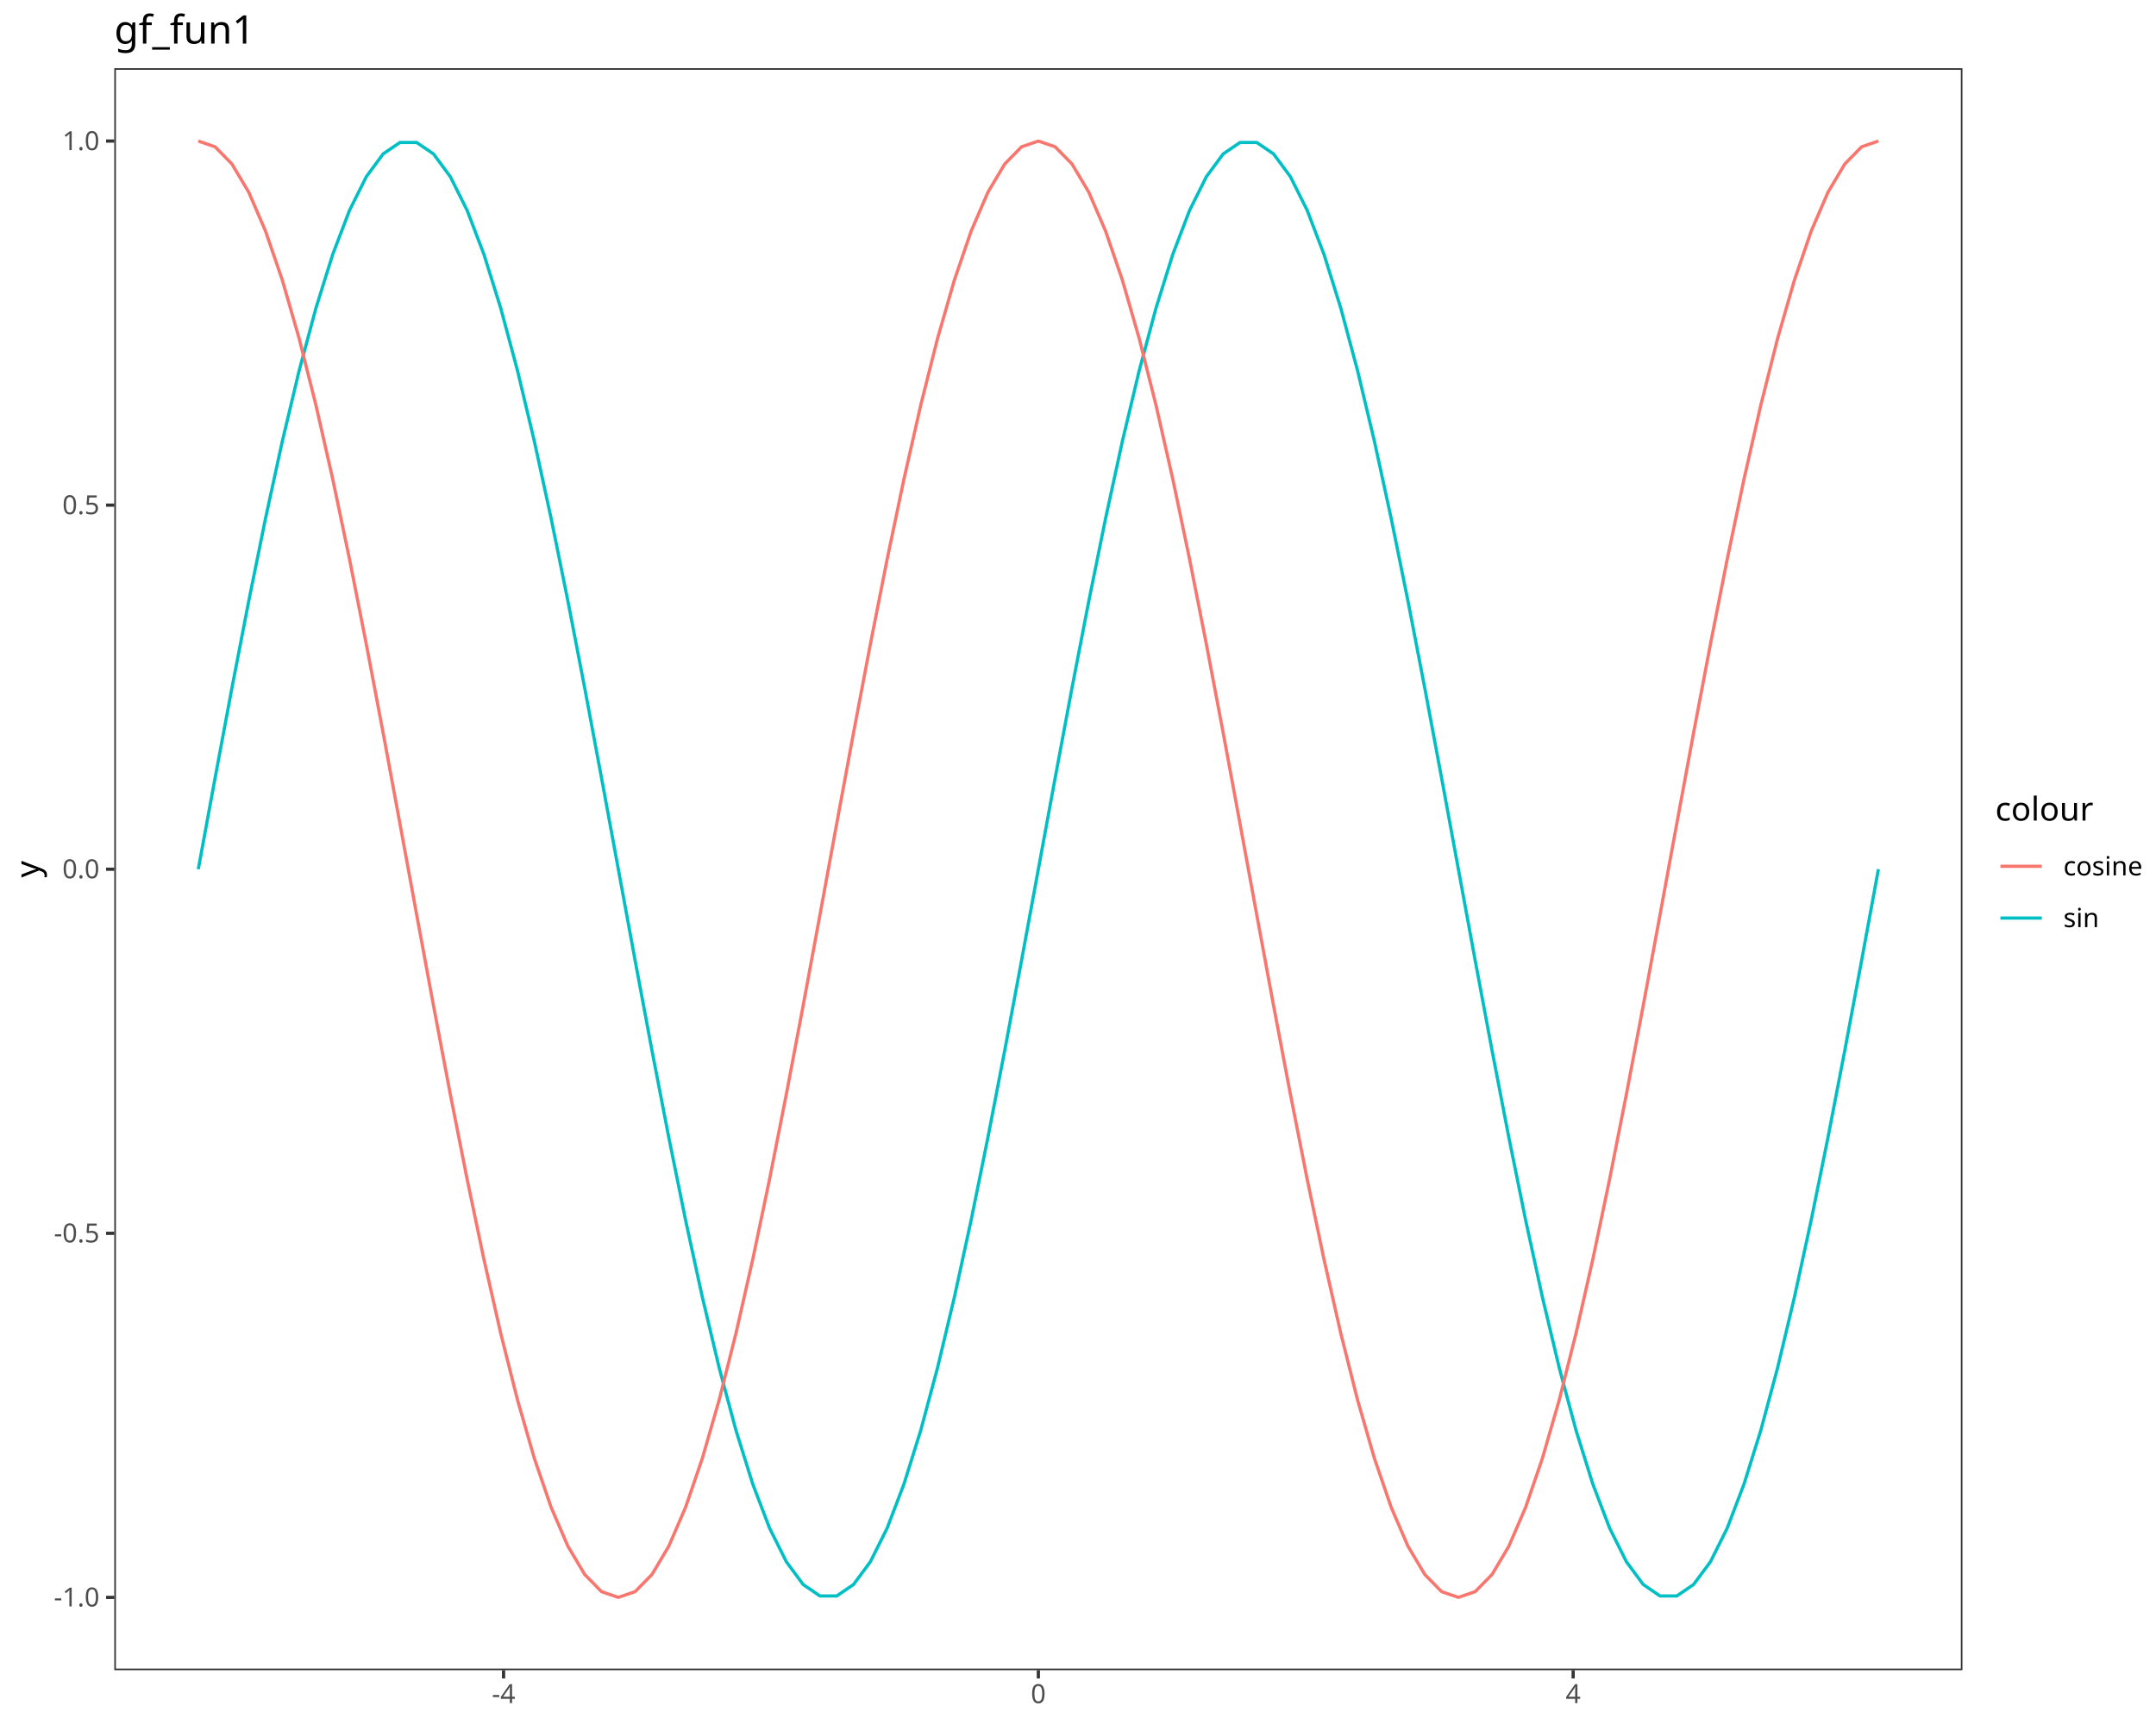
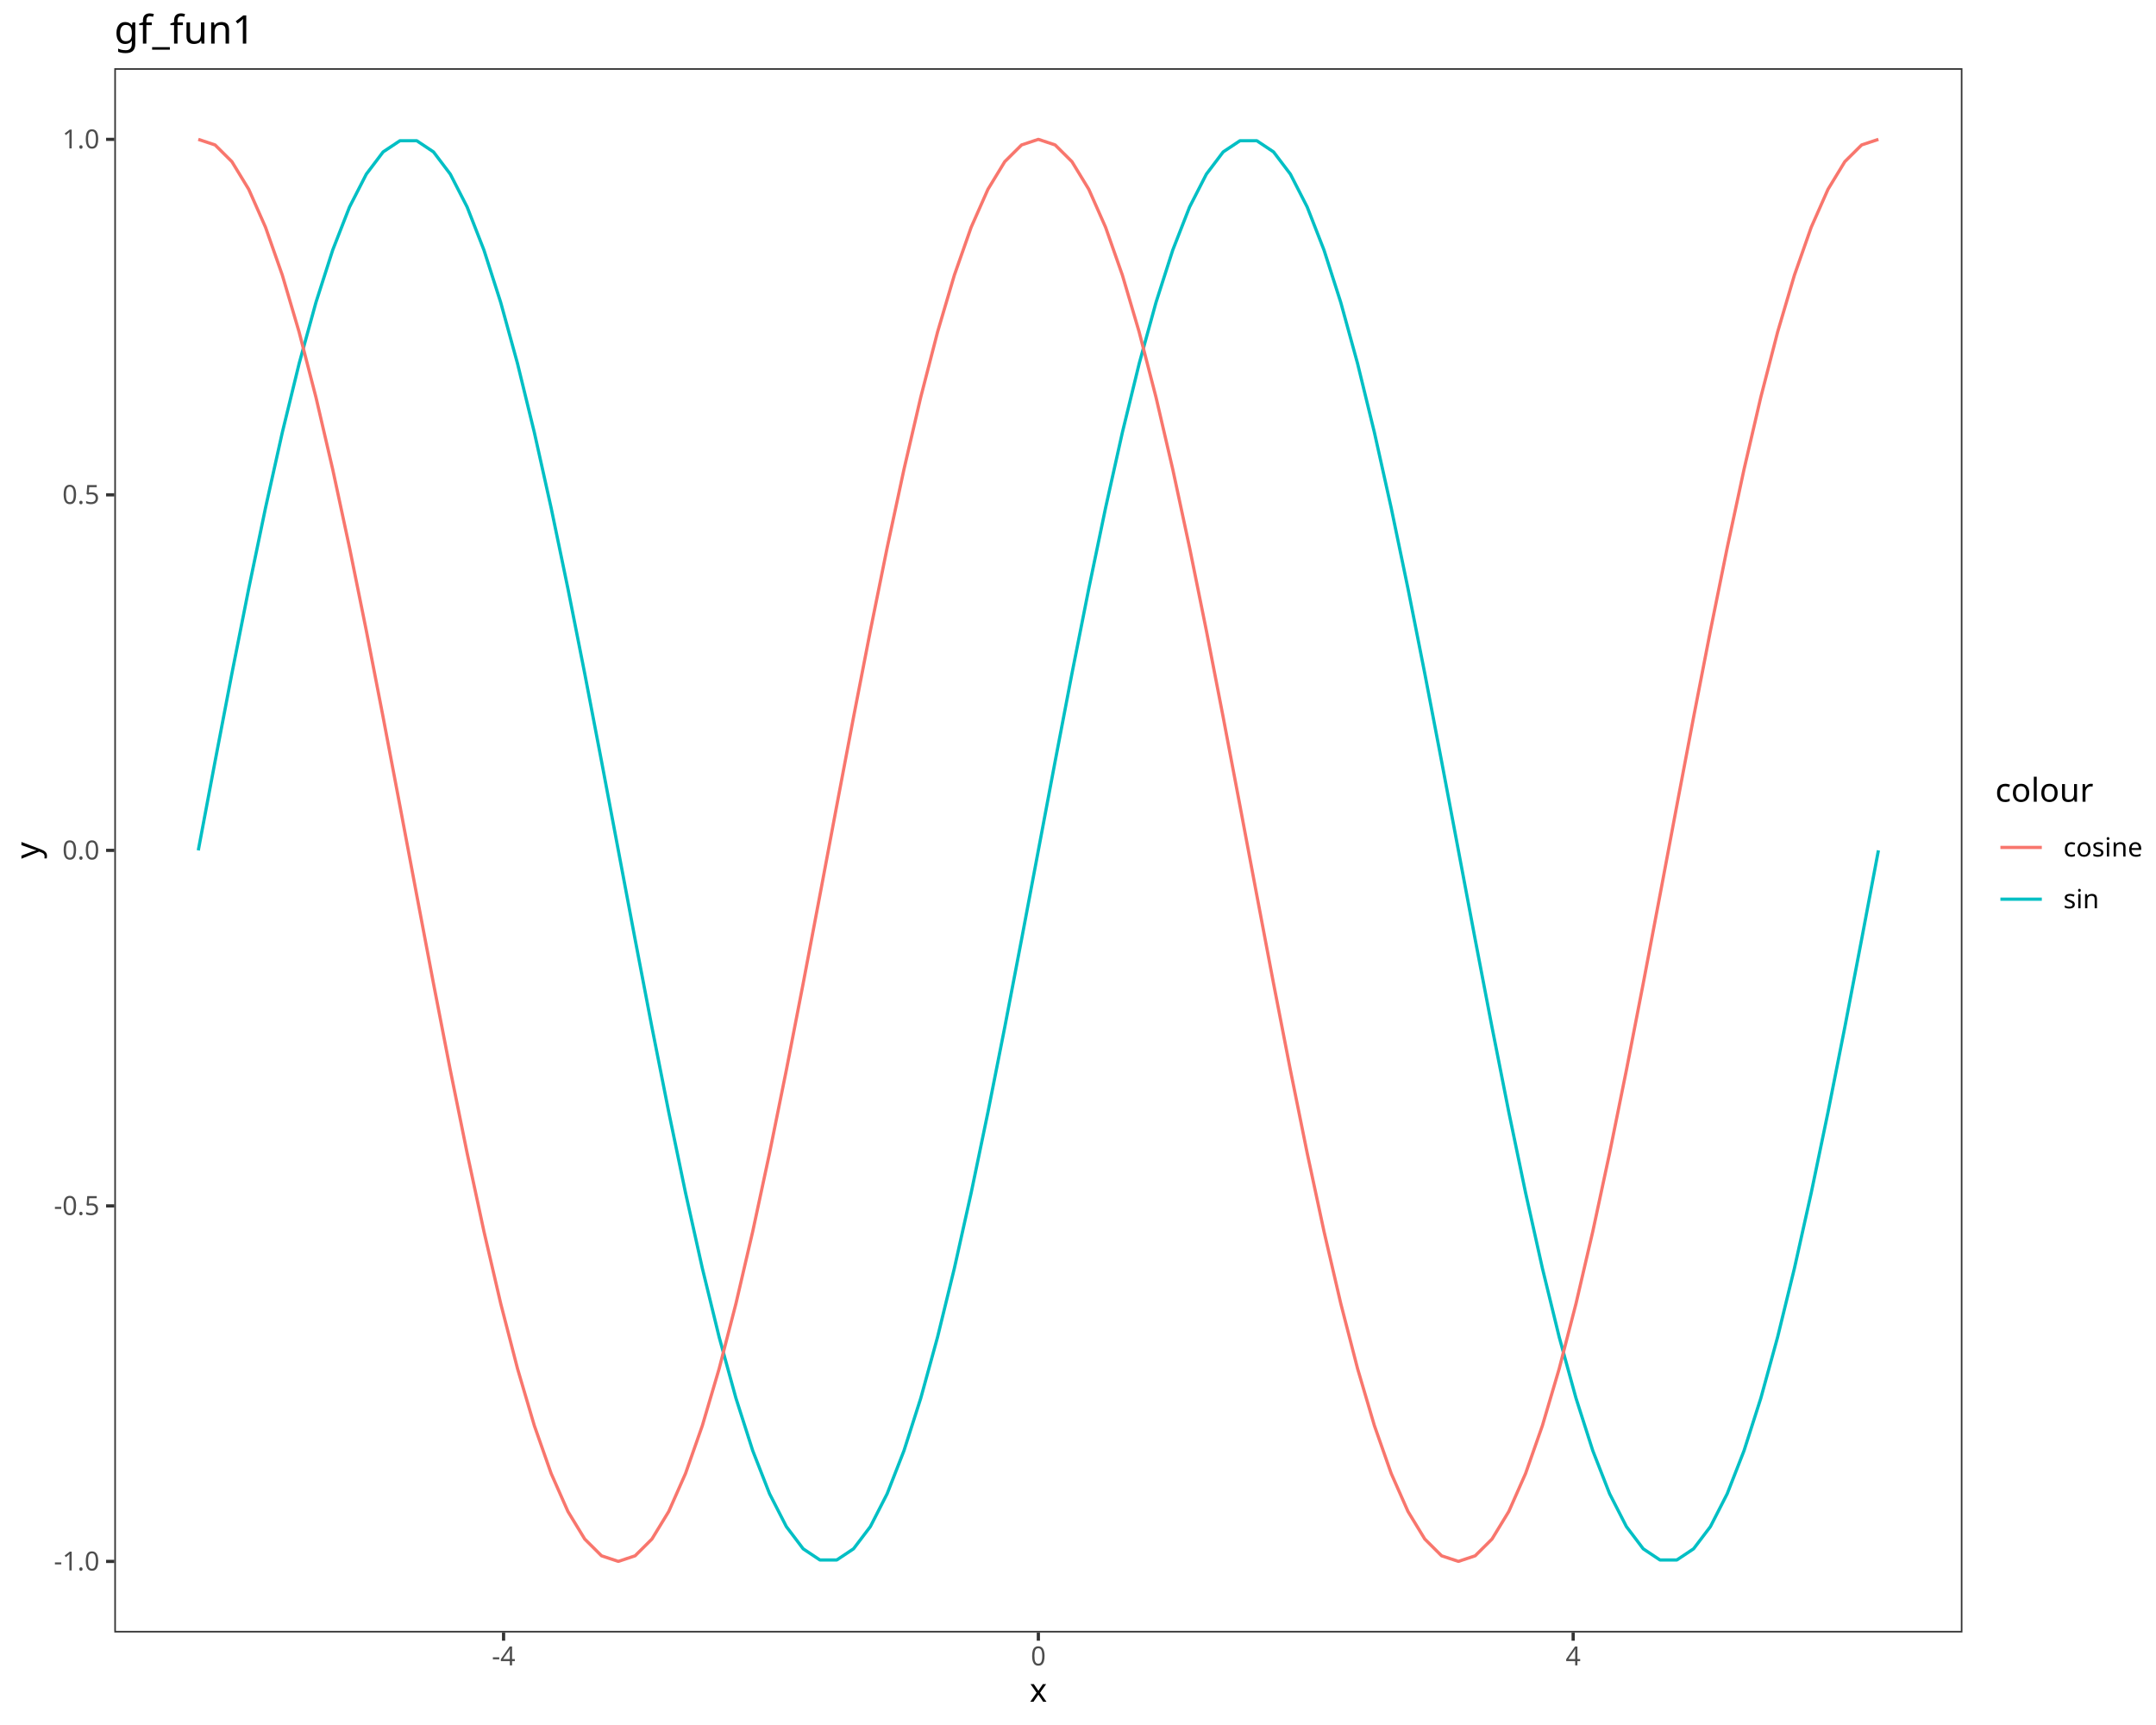
<svg xmlns="http://www.w3.org/2000/svg" class="svglite" data-engine-version="2.0" width="720.00pt" height="576.00pt" viewBox="0 0 720.00 576.00">
  <defs>
    <style type="text/css">
    .svglite line, .svglite polyline, .svglite polygon, .svglite path, .svglite rect, .svglite circle {
      fill: none;
      stroke: #000000;
      stroke-linecap: round;
      stroke-linejoin: round;
      stroke-miterlimit: 10.00;
    }
  </style>
  </defs>
  <rect width="100%" height="100%" style="stroke: none; fill: #FFFFFF;" />
  <defs>
    <clipPath id="cpMC4wMHw3MjAuMDB8MC4wMHw1NzYuMDA=">
      <rect x="0.00" y="0.00" width="720.00" height="576.00" />
    </clipPath>
  </defs>
  <g clip-path="url(#cpMC4wMHw3MjAuMDB8MC4wMHw1NzYuMDA=)">
    <rect x="0.00" y="0.00" width="720.00" height="576.00" style="stroke-width: 1.07; stroke: #FFFFFF; fill: #FFFFFF;" />
  </g>
  <defs>
-     <clipPath id="cpMzguMTd8NjU1LjM2fDIyLjc4fDU1Ny43MQ==">
-       <rect x="38.17" y="22.78" width="617.19" height="534.92" />
+     <clipPath id="cpMzguMTd8NjU1LjM2fDIyLjc4fDU0NS4xMQ==">
+       <rect x="38.17" y="22.78" width="617.19" height="522.33" />
    </clipPath>
  </defs>
-   <g clip-path="url(#cpMzguMTd8NjU1LjM2fDIyLjc4fDU1Ny43MQ==)">
-     <rect x="38.17" y="22.78" width="617.19" height="534.92" style="stroke-width: 1.07; stroke: none; fill: #FFFFFF;" />
-     <polyline points="66.22,290.24 71.83,259.77 77.44,229.78 83.06,200.74 88.67,173.11 94.28,147.33 99.89,123.80 105.50,102.90 111.11,84.95 116.72,70.24 122.33,59.00 127.94,51.40 133.55,47.58 139.16,47.58 144.77,51.40 150.38,59.00 156.00,70.24 161.61,84.95 167.22,102.90 172.83,123.80 178.44,147.33 184.05,173.11 189.66,200.74 195.27,229.78 200.88,259.77 206.49,290.24 212.10,320.72 217.71,350.71 223.33,379.75 228.94,407.38 234.55,433.16 240.16,456.69 245.77,477.59 251.38,495.54 256.99,510.25 262.60,521.49 268.21,529.08 273.82,532.91 279.43,532.91 285.04,529.08 290.66,521.49 296.27,510.25 301.88,495.54 307.49,477.59 313.10,456.69 318.71,433.16 324.32,407.38 329.93,379.75 335.54,350.71 341.15,320.72 346.76,290.24 352.37,259.77 357.98,229.78 363.60,200.74 369.21,173.11 374.82,147.33 380.43,123.80 386.04,102.90 391.65,84.95 397.26,70.24 402.87,59.00 408.48,51.40 414.09,47.58 419.70,47.58 425.31,51.40 430.93,59.00 436.54,70.24 442.15,84.95 447.76,102.90 453.37,123.80 458.98,147.33 464.59,173.11 470.20,200.74 475.81,229.78 481.42,259.77 487.03,290.24 492.64,320.72 498.26,350.71 503.87,379.75 509.48,407.38 515.09,433.16 520.70,456.69 526.31,477.59 531.92,495.54 537.53,510.25 543.14,521.49 548.75,529.08 554.36,532.91 559.97,532.91 565.58,529.08 571.20,521.49 576.81,510.25 582.42,495.54 588.03,477.59 593.64,456.69 599.25,433.16 604.86,407.38 610.47,379.75 616.08,350.71 621.69,320.72 627.30,290.24 " style="stroke-width: 1.07; stroke: #00BFC4; stroke-linecap: butt;" />
-     <polyline points="66.22,47.10 71.83,49.02 77.44,54.74 83.06,64.17 88.67,77.17 94.28,93.53 99.89,113.00 105.50,135.26 111.11,159.96 116.72,186.72 122.33,215.11 127.94,244.68 133.55,274.98 139.16,305.51 144.77,335.81 150.38,365.38 156.00,393.77 161.61,420.53 167.22,445.23 172.83,467.49 178.44,486.95 184.05,503.32 189.66,516.32 195.27,525.75 200.88,531.47 206.49,533.39 212.10,531.47 217.71,525.75 223.33,516.32 228.94,503.32 234.55,486.95 240.16,467.49 245.77,445.23 251.38,420.53 256.99,393.77 262.60,365.38 268.21,335.81 273.82,305.51 279.43,274.98 285.04,244.68 290.66,215.11 296.27,186.72 301.88,159.96 307.49,135.26 313.10,113.00 318.71,93.53 324.32,77.17 329.93,64.17 335.54,54.74 341.15,49.02 346.76,47.10 352.37,49.02 357.98,54.74 363.60,64.17 369.21,77.17 374.82,93.53 380.43,113.00 386.04,135.26 391.65,159.96 397.26,186.72 402.87,215.11 408.48,244.68 414.09,274.98 419.70,305.51 425.31,335.81 430.93,365.38 436.54,393.77 442.15,420.53 447.76,445.23 453.37,467.49 458.98,486.95 464.59,503.32 470.20,516.32 475.81,525.75 481.42,531.47 487.03,533.39 492.64,531.47 498.26,525.75 503.87,516.32 509.48,503.32 515.09,486.95 520.70,467.49 526.31,445.23 531.92,420.53 537.53,393.77 543.14,365.38 548.75,335.81 554.36,305.51 559.97,274.98 565.58,244.68 571.20,215.11 576.81,186.72 582.42,159.96 588.03,135.26 593.64,113.00 599.25,93.53 604.86,77.17 610.47,64.17 616.08,54.74 621.69,49.02 627.30,47.10 " style="stroke-width: 1.07; stroke: #F8766D; stroke-linecap: butt;" />
-     <rect x="38.17" y="22.78" width="617.19" height="534.92" style="stroke-width: 1.07; stroke: #333333;" />
+   <g clip-path="url(#cpMzguMTd8NjU1LjM2fDIyLjc4fDU0NS4xMQ==)">
+     <rect x="38.17" y="22.78" width="617.19" height="522.33" style="stroke-width: 1.07; stroke: none; fill: #FFFFFF;" />
+     <polyline points="66.22,283.95 71.83,254.19 77.44,224.90 83.06,196.55 88.67,169.57 94.28,144.39 99.89,121.42 105.50,101.01 111.11,83.49 116.72,69.12 122.33,58.15 127.94,50.73 133.55,46.99 139.16,46.99 144.77,50.73 150.38,58.15 156.00,69.12 161.61,83.49 167.22,101.01 172.83,121.42 178.44,144.39 184.05,169.57 189.66,196.55 195.27,224.90 200.88,254.19 206.49,283.95 212.10,313.70 217.71,342.99 223.33,371.35 228.94,398.33 234.55,423.50 240.16,446.47 245.77,466.88 251.38,484.41 256.99,498.77 262.60,509.75 268.21,517.16 273.82,520.90 279.43,520.90 285.04,517.16 290.66,509.75 296.27,498.77 301.88,484.41 307.49,466.88 313.10,446.47 318.71,423.50 324.32,398.33 329.93,371.35 335.54,342.99 341.15,313.70 346.76,283.95 352.37,254.19 357.98,224.90 363.60,196.55 369.21,169.57 374.82,144.39 380.43,121.42 386.04,101.01 391.65,83.49 397.26,69.12 402.87,58.15 408.48,50.73 414.09,46.99 419.70,46.99 425.31,50.73 430.93,58.15 436.54,69.12 442.15,83.49 447.76,101.01 453.37,121.42 458.98,144.39 464.59,169.57 470.20,196.55 475.81,224.90 481.42,254.19 487.03,283.95 492.64,313.70 498.26,342.99 503.87,371.35 509.48,398.33 515.09,423.50 520.70,446.47 526.31,466.88 531.92,484.41 537.53,498.77 543.14,509.75 548.75,517.16 554.36,520.90 559.97,520.90 565.58,517.16 571.20,509.75 576.81,498.77 582.42,484.41 588.03,466.88 593.64,446.47 599.25,423.50 604.86,398.33 610.47,371.35 616.08,342.99 621.69,313.70 627.30,283.95 " style="stroke-width: 1.07; stroke: #00BFC4; stroke-linecap: butt;" />
+     <polyline points="66.22,46.53 71.83,48.40 77.44,53.98 83.06,63.20 88.67,75.89 94.28,91.87 99.89,110.87 105.50,132.61 111.11,156.73 116.72,182.86 122.33,210.58 127.94,239.46 133.55,269.04 139.16,298.86 144.77,328.44 150.38,357.32 156.00,385.04 161.61,411.17 167.22,435.29 172.83,457.02 178.44,476.03 184.05,492.00 189.66,504.70 195.27,513.91 200.88,519.50 206.49,521.37 212.10,519.50 217.71,513.91 223.33,504.70 228.94,492.00 234.55,476.03 240.16,457.02 245.77,435.29 251.38,411.17 256.99,385.04 262.60,357.32 268.21,328.44 273.82,298.86 279.43,269.04 285.04,239.46 290.66,210.58 296.27,182.86 301.88,156.73 307.49,132.61 313.10,110.87 318.71,91.87 324.32,75.89 329.93,63.20 335.54,53.98 341.15,48.40 346.76,46.53 352.37,48.40 357.98,53.98 363.60,63.20 369.21,75.89 374.82,91.87 380.43,110.87 386.04,132.61 391.65,156.73 397.26,182.86 402.87,210.58 408.48,239.46 414.09,269.04 419.70,298.86 425.31,328.44 430.93,357.32 436.54,385.04 442.15,411.17 447.76,435.29 453.37,457.02 458.98,476.03 464.59,492.00 470.20,504.70 475.81,513.91 481.42,519.50 487.03,521.37 492.64,519.50 498.26,513.91 503.87,504.70 509.48,492.00 515.09,476.03 520.70,457.02 526.31,435.29 531.92,411.17 537.53,385.04 543.14,357.32 548.75,328.44 554.36,298.86 559.97,269.04 565.58,239.46 571.20,210.58 576.81,182.86 582.42,156.73 588.03,132.61 593.64,110.87 599.25,91.87 604.86,75.89 610.47,63.20 616.08,53.98 621.69,48.40 627.30,46.53 " style="stroke-width: 1.07; stroke: #F8766D; stroke-linecap: butt;" />
+     <rect x="38.17" y="22.78" width="617.19" height="522.33" style="stroke-width: 1.07; stroke: #333333;" />
  </g>
  <g clip-path="url(#cpMC4wMHw3MjAuMDB8MC4wMHw1NzYuMDA=)">
-     <text x="33.24" y="536.42" text-anchor="end" style="font-size: 8.80px; fill: #4D4D4D; font-family: sans;" textLength="15.16px" lengthAdjust="spacingAndGlyphs">-1.0</text>
-     <text x="33.24" y="414.85" text-anchor="end" style="font-size: 8.80px; fill: #4D4D4D; font-family: sans;" textLength="15.16px" lengthAdjust="spacingAndGlyphs">-0.5</text>
-     <text x="33.24" y="293.27" text-anchor="end" style="font-size: 8.80px; fill: #4D4D4D; font-family: sans;" textLength="12.23px" lengthAdjust="spacingAndGlyphs">0.0</text>
-     <text x="33.24" y="171.70" text-anchor="end" style="font-size: 8.80px; fill: #4D4D4D; font-family: sans;" textLength="12.23px" lengthAdjust="spacingAndGlyphs">0.5</text>
-     <text x="33.24" y="50.13" text-anchor="end" style="font-size: 8.80px; fill: #4D4D4D; font-family: sans;" textLength="12.23px" lengthAdjust="spacingAndGlyphs">1.0</text>
-     <polyline points="35.43,533.39 38.17,533.39 " style="stroke-width: 1.07; stroke: #333333; stroke-linecap: butt;" />
-     <polyline points="35.43,411.82 38.17,411.82 " style="stroke-width: 1.07; stroke: #333333; stroke-linecap: butt;" />
-     <polyline points="35.43,290.24 38.17,290.24 " style="stroke-width: 1.07; stroke: #333333; stroke-linecap: butt;" />
-     <polyline points="35.43,168.67 38.17,168.67 " style="stroke-width: 1.07; stroke: #333333; stroke-linecap: butt;" />
-     <polyline points="35.43,47.10 38.17,47.10 " style="stroke-width: 1.07; stroke: #333333; stroke-linecap: butt;" />
-     <polyline points="168.17,560.45 168.17,557.71 " style="stroke-width: 1.07; stroke: #333333; stroke-linecap: butt;" />
-     <polyline points="346.76,560.45 346.76,557.71 " style="stroke-width: 1.07; stroke: #333333; stroke-linecap: butt;" />
-     <polyline points="525.36,560.45 525.36,557.71 " style="stroke-width: 1.07; stroke: #333333; stroke-linecap: butt;" />
-     <text x="168.17" y="568.69" text-anchor="middle" style="font-size: 8.80px; fill: #4D4D4D; font-family: sans;" textLength="7.82px" lengthAdjust="spacingAndGlyphs">-4</text>
-     <text x="346.76" y="568.69" text-anchor="middle" style="font-size: 8.80px; fill: #4D4D4D; font-family: sans;" textLength="4.89px" lengthAdjust="spacingAndGlyphs">0</text>
-     <text x="525.36" y="568.69" text-anchor="middle" style="font-size: 8.80px; fill: #4D4D4D; font-family: sans;" textLength="4.89px" lengthAdjust="spacingAndGlyphs">4</text>
-     <text transform="translate(13.05,290.24) rotate(-90)" text-anchor="middle" style="font-size: 11.00px; font-family: sans;" textLength="5.50px" lengthAdjust="spacingAndGlyphs">y</text>
-     <rect x="666.32" y="265.30" width="48.20" height="49.89" style="stroke-width: 1.07; stroke: none; fill: #FFFFFF;" />
-     <text x="666.32" y="274.01" style="font-size: 11.00px; font-family: sans;" textLength="29.96px" lengthAdjust="spacingAndGlyphs">colour</text>
-     <rect x="666.32" y="280.63" width="17.28" height="17.28" style="stroke-width: 1.07; stroke: none; fill: #FFFFFF;" />
-     <line x1="668.04" y1="289.27" x2="681.87" y2="289.27" style="stroke-width: 1.07; stroke: #F8766D; stroke-linecap: butt;" />
-     <rect x="666.32" y="297.91" width="17.28" height="17.28" style="stroke-width: 1.07; stroke: none; fill: #FFFFFF;" />
-     <line x1="668.04" y1="306.55" x2="681.87" y2="306.55" style="stroke-width: 1.07; stroke: #00BFC4; stroke-linecap: butt;" />
-     <text x="689.08" y="292.30" style="font-size: 8.80px; font-family: sans;" textLength="25.44px" lengthAdjust="spacingAndGlyphs">cosine</text>
-     <text x="689.08" y="309.58" style="font-size: 8.80px; font-family: sans;" textLength="11.25px" lengthAdjust="spacingAndGlyphs">sin</text>
+     <text x="33.24" y="524.40" text-anchor="end" style="font-size: 8.80px; fill: #4D4D4D; font-family: sans;" textLength="15.16px" lengthAdjust="spacingAndGlyphs">-1.0</text>
+     <text x="33.24" y="405.69" text-anchor="end" style="font-size: 8.80px; fill: #4D4D4D; font-family: sans;" textLength="15.16px" lengthAdjust="spacingAndGlyphs">-0.5</text>
+     <text x="33.24" y="286.98" text-anchor="end" style="font-size: 8.80px; fill: #4D4D4D; font-family: sans;" textLength="12.23px" lengthAdjust="spacingAndGlyphs">0.0</text>
+     <text x="33.24" y="168.26" text-anchor="end" style="font-size: 8.80px; fill: #4D4D4D; font-family: sans;" textLength="12.23px" lengthAdjust="spacingAndGlyphs">0.5</text>
+     <text x="33.24" y="49.55" text-anchor="end" style="font-size: 8.80px; fill: #4D4D4D; font-family: sans;" textLength="12.23px" lengthAdjust="spacingAndGlyphs">1.0</text>
+     <polyline points="35.43,521.37 38.17,521.37 " style="stroke-width: 1.07; stroke: #333333; stroke-linecap: butt;" />
+     <polyline points="35.43,402.66 38.17,402.66 " style="stroke-width: 1.07; stroke: #333333; stroke-linecap: butt;" />
+     <polyline points="35.43,283.95 38.17,283.95 " style="stroke-width: 1.07; stroke: #333333; stroke-linecap: butt;" />
+     <polyline points="35.43,165.24 38.17,165.24 " style="stroke-width: 1.07; stroke: #333333; stroke-linecap: butt;" />
+     <polyline points="35.43,46.53 38.17,46.53 " style="stroke-width: 1.07; stroke: #333333; stroke-linecap: butt;" />
+     <polyline points="168.17,547.85 168.17,545.11 " style="stroke-width: 1.07; stroke: #333333; stroke-linecap: butt;" />
+     <polyline points="346.76,547.85 346.76,545.11 " style="stroke-width: 1.07; stroke: #333333; stroke-linecap: butt;" />
+     <polyline points="525.36,547.85 525.36,545.11 " style="stroke-width: 1.07; stroke: #333333; stroke-linecap: butt;" />
+     <text x="168.17" y="556.10" text-anchor="middle" style="font-size: 8.80px; fill: #4D4D4D; font-family: sans;" textLength="7.82px" lengthAdjust="spacingAndGlyphs">-4</text>
+     <text x="346.76" y="556.10" text-anchor="middle" style="font-size: 8.80px; fill: #4D4D4D; font-family: sans;" textLength="4.89px" lengthAdjust="spacingAndGlyphs">0</text>
+     <text x="525.36" y="556.10" text-anchor="middle" style="font-size: 8.80px; fill: #4D4D4D; font-family: sans;" textLength="4.89px" lengthAdjust="spacingAndGlyphs">4</text>
+     <text x="346.76" y="568.24" text-anchor="middle" style="font-size: 11.00px; font-family: sans;" textLength="5.50px" lengthAdjust="spacingAndGlyphs">x</text>
+     <text transform="translate(13.05,283.95) rotate(-90)" text-anchor="middle" style="font-size: 11.00px; font-family: sans;" textLength="5.50px" lengthAdjust="spacingAndGlyphs">y</text>
+     <rect x="666.32" y="259.00" width="48.20" height="49.89" style="stroke-width: 1.07; stroke: none; fill: #FFFFFF;" />
+     <text x="666.32" y="267.71" style="font-size: 11.00px; font-family: sans;" textLength="29.96px" lengthAdjust="spacingAndGlyphs">colour</text>
+     <rect x="666.32" y="274.33" width="17.28" height="17.28" style="stroke-width: 1.07; stroke: none; fill: #FFFFFF;" />
+     <line x1="668.04" y1="282.97" x2="681.87" y2="282.97" style="stroke-width: 1.07; stroke: #F8766D; stroke-linecap: butt;" />
+     <rect x="666.32" y="291.61" width="17.28" height="17.28" style="stroke-width: 1.07; stroke: none; fill: #FFFFFF;" />
+     <line x1="668.04" y1="300.25" x2="681.87" y2="300.25" style="stroke-width: 1.07; stroke: #00BFC4; stroke-linecap: butt;" />
+     <text x="689.08" y="286.00" style="font-size: 8.80px; font-family: sans;" textLength="25.44px" lengthAdjust="spacingAndGlyphs">cosine</text>
+     <text x="689.08" y="303.28" style="font-size: 8.80px; font-family: sans;" textLength="11.25px" lengthAdjust="spacingAndGlyphs">sin</text>
    <text x="38.17" y="14.56" style="font-size: 13.20px; font-family: sans;" textLength="44.04px" lengthAdjust="spacingAndGlyphs">gf_fun1</text>
  </g>
</svg>
